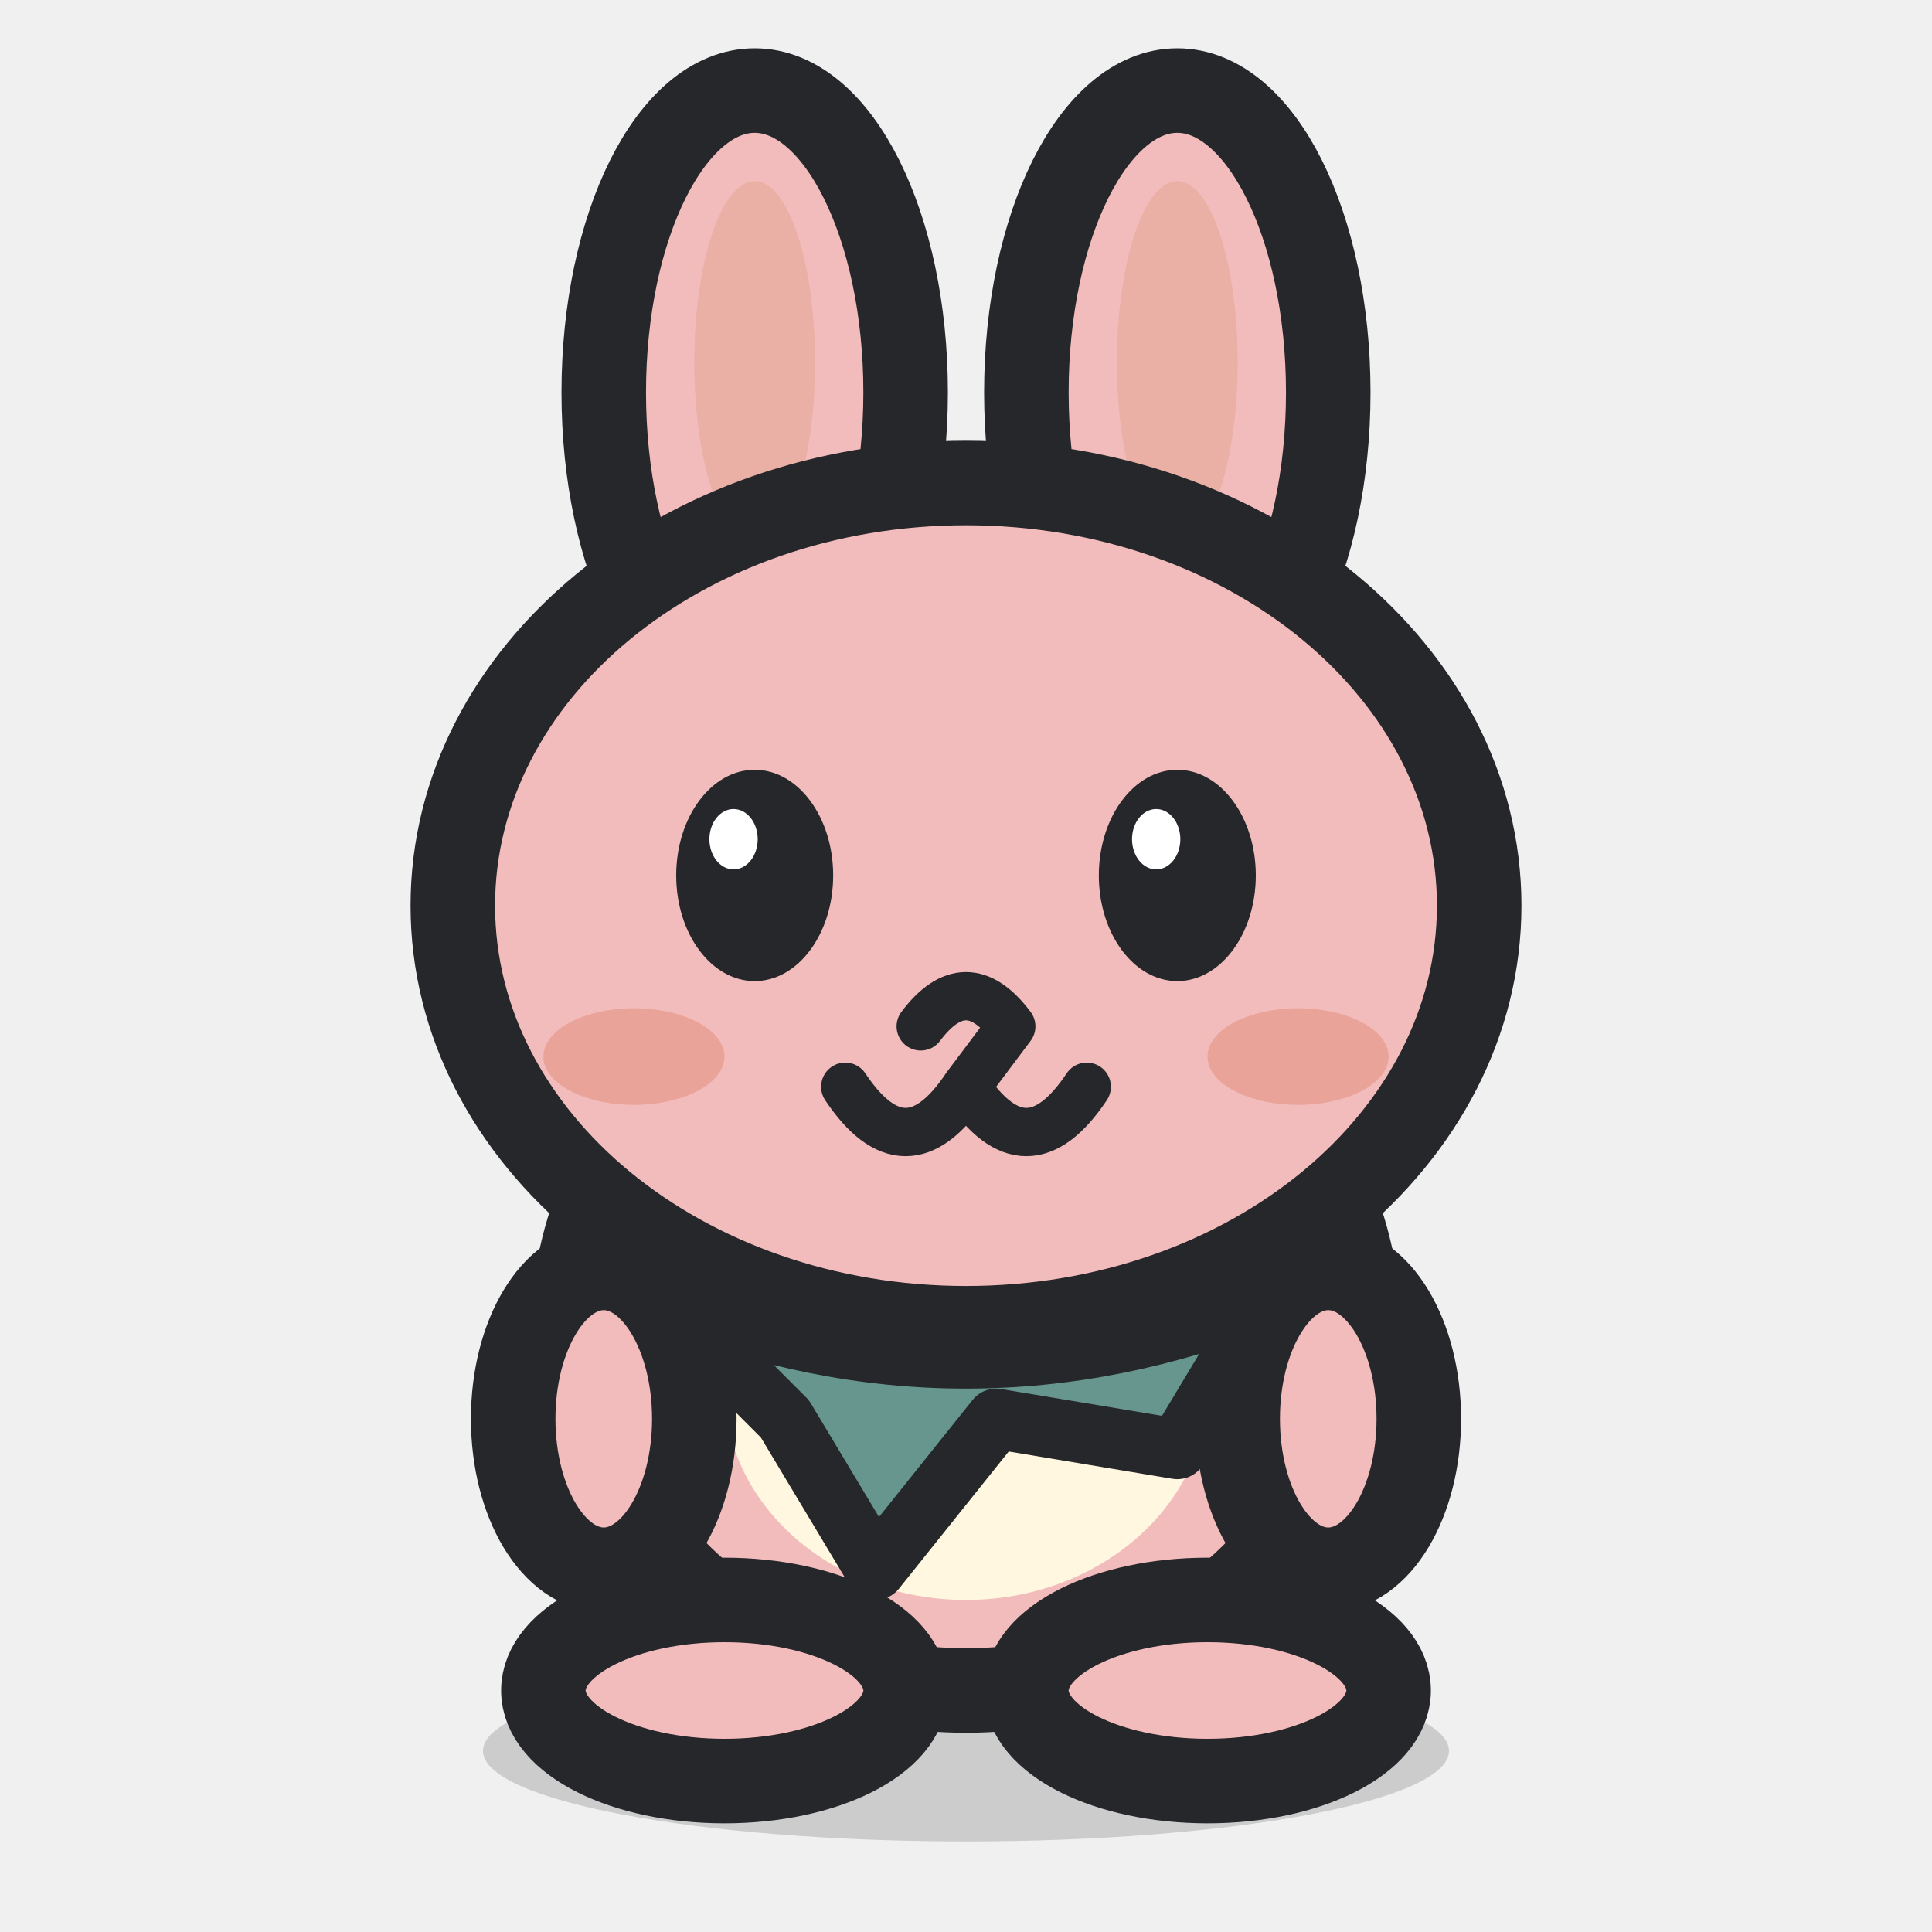
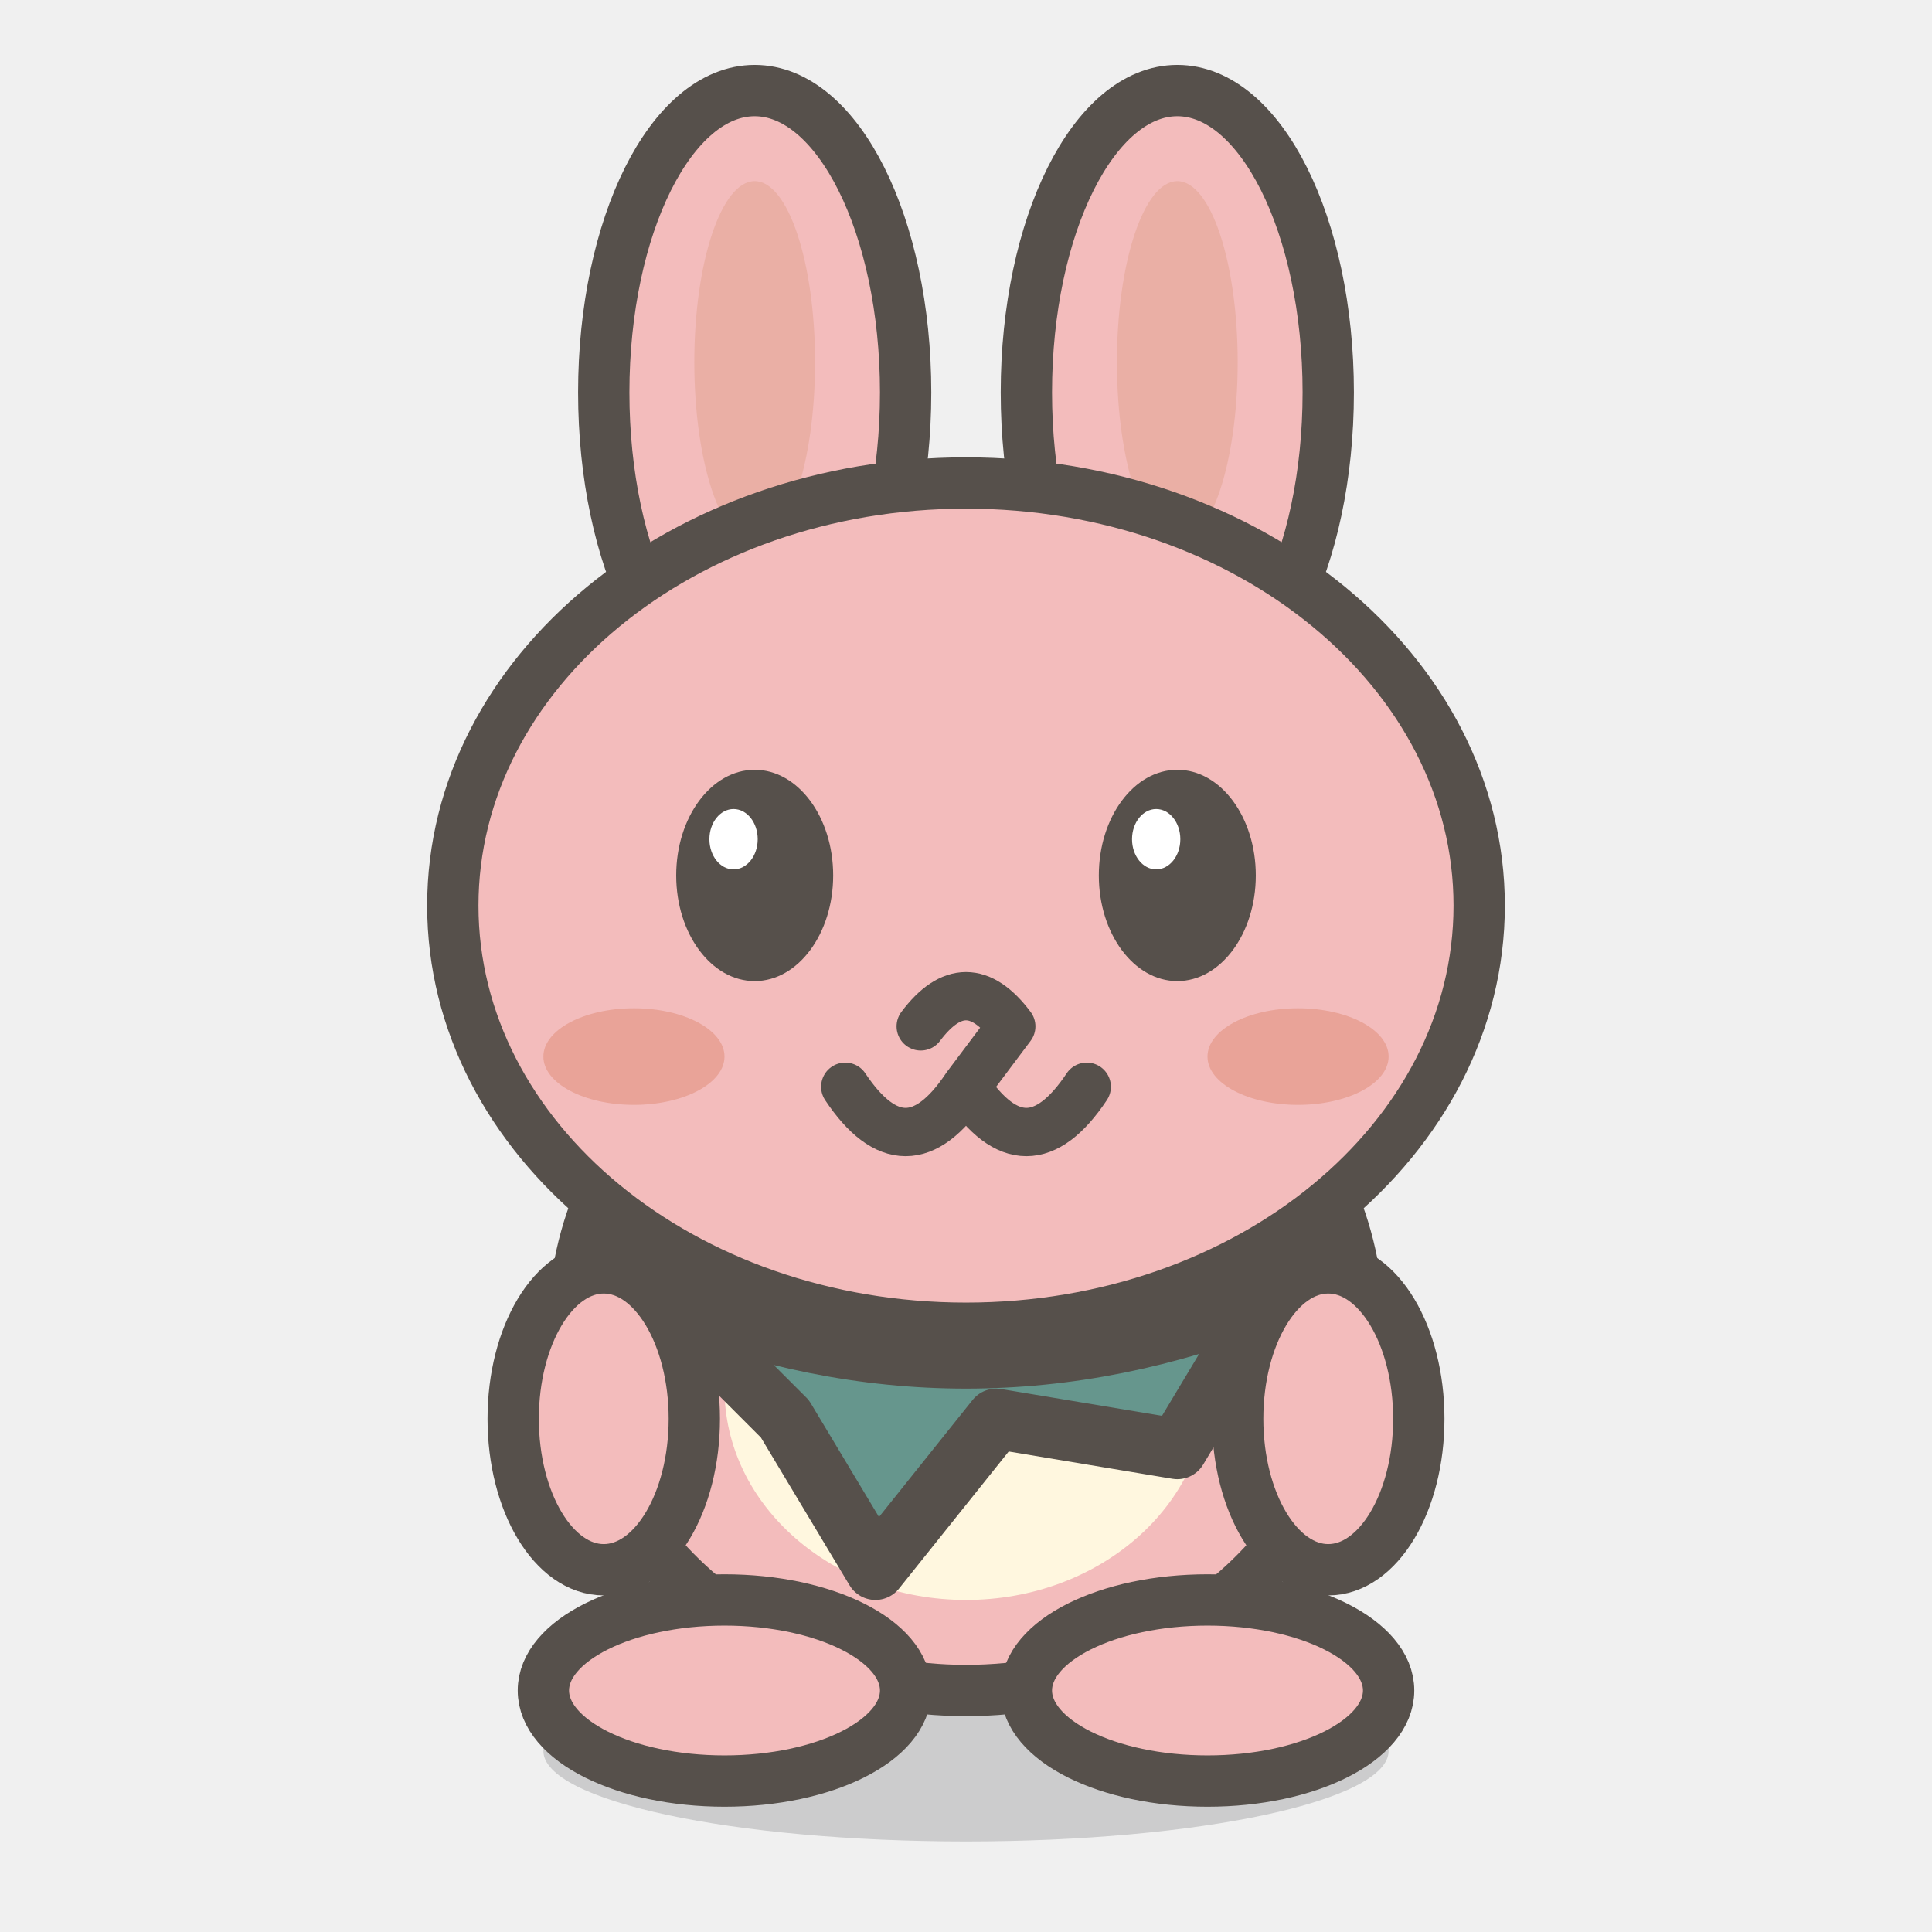
<svg xmlns="http://www.w3.org/2000/svg" width="64" height="64" viewBox="0 0 64 64">
-   <g transform="translate(0 0)">
-     <ellipse cx="32" cy="58" rx="16" ry="3" fill="#25272b" opacity=".18" />
+   <svg x="0" y="0" width="64" height="64" viewBox="0 0 64 64" overflow="hidden">
+     <ellipse cx="32" cy="58" rx="14" ry="3" fill="#25272b" opacity=".18" />
    <g transform="translate(0 0.0)" stroke-linejoin="round" stroke-linecap="round">
-       <ellipse cx="25" cy="13" rx="5" ry="10" fill="#f3bcbc" stroke="#25272b" stroke-width="2.8" />
-       <ellipse cx="39" cy="13" rx="5" ry="10" fill="#f3bcbc" stroke="#25272b" stroke-width="2.8" />
-       <ellipse cx="25" cy="12" rx="2" ry="6" fill="#eaafa5" stroke="none" stroke-width="2.8" />
-       <ellipse cx="39" cy="12" rx="2" ry="6" fill="#eaafa5" stroke="none" stroke-width="2.8" />
-       <ellipse cx="32" cy="44" rx="13" ry="12" fill="#f3bcbc" stroke="#25272b" stroke-width="2.8" />
-       <ellipse cx="32" cy="46" rx="8" ry="7" fill="#fff7df" stroke="none" stroke-width="2.8" />
-       <ellipse cx="24" cy="56" rx="6" ry="3" fill="#f3bcbc" stroke="#25272b" stroke-width="2.8" />
-       <ellipse cx="40" cy="56" rx="6" ry="3" fill="#f3bcbc" stroke="#25272b" stroke-width="2.8" />
-       <ellipse cx="32" cy="30" rx="17" ry="14" fill="#f3bcbc" stroke="#25272b" stroke-width="2.8" />
-       <ellipse cx="25" cy="29" rx="2.6" ry="3.5" fill="#25272b" stroke="none" stroke-width="2.8" />
-       <ellipse cx="24.3" cy="27.8" rx="0.8" ry="1" fill="#ffffff" stroke="none" stroke-width="2.8" />
-       <ellipse cx="39" cy="29" rx="2.6" ry="3.5" fill="#25272b" stroke="none" stroke-width="2.8" />
-       <ellipse cx="38.3" cy="27.8" rx="0.8" ry="1" fill="#ffffff" stroke="none" stroke-width="2.8" />
-       <ellipse cx="21" cy="35" rx="3" ry="1.6" fill="#e9a398" stroke="none" stroke-width="2.8" />
-       <ellipse cx="43" cy="35" rx="3" ry="1.6" fill="#e9a398" stroke="none" stroke-width="2.8" />
-       <path d="M30.5 34 Q32 32 33.5 34 L32 36 M32 36 q-2 3-4 0 M32 36 q2 3 4 0" fill="none" stroke="#25272b" stroke-width="1.6" />
-       <path d="M22 43 Q32 47 42 43 L39 48 L33 47 L29 52 L26 47Z" fill="#66968d" stroke="#25272b" stroke-width="2" />
-       <ellipse cx="20" cy="47" rx="3" ry="5" fill="#f3bcbc" stroke="#25272b" stroke-width="2.8" />
-       <ellipse cx="44" cy="47" rx="3" ry="5" fill="#f3bcbc" stroke="#25272b" stroke-width="2.8" />
+       <ellipse cx="25" cy="13" rx="5" ry="10" fill="#f3bcbc" stroke="#56504b" stroke-width="1.7" />
+       <ellipse cx="39" cy="13" rx="5" ry="10" fill="#f3bcbc" stroke="#56504b" stroke-width="1.7" />
+       <ellipse cx="25" cy="12" rx="2" ry="6" fill="#eaafa5" stroke="none" stroke-width="1.7" />
+       <ellipse cx="39" cy="12" rx="2" ry="6" fill="#eaafa5" stroke="none" stroke-width="1.7" />
+       <ellipse cx="32" cy="44" rx="13" ry="12" fill="#f3bcbc" stroke="#56504b" stroke-width="1.7" />
+       <ellipse cx="32" cy="46" rx="8" ry="7" fill="#fff7df" stroke="none" stroke-width="1.7" />
+       <ellipse cx="24" cy="56" rx="6" ry="3" fill="#f3bcbc" stroke="#56504b" stroke-width="1.7" />
+       <ellipse cx="40" cy="56" rx="6" ry="3" fill="#f3bcbc" stroke="#56504b" stroke-width="1.7" />
+       <ellipse cx="32" cy="30" rx="17" ry="14" fill="#f3bcbc" stroke="#56504b" stroke-width="1.7" />
+       <ellipse cx="25" cy="29" rx="2.6" ry="3.5" fill="#56504b" stroke="none" stroke-width="1.7" />
+       <ellipse cx="24.3" cy="27.8" rx="0.8" ry="1" fill="#ffffff" stroke="none" stroke-width="1.7" />
+       <ellipse cx="39" cy="29" rx="2.6" ry="3.5" fill="#56504b" stroke="none" stroke-width="1.7" />
+       <ellipse cx="38.3" cy="27.8" rx="0.8" ry="1" fill="#ffffff" stroke="none" stroke-width="1.7" />
+       <ellipse cx="21" cy="35" rx="3" ry="1.6" fill="#e9a398" stroke="none" stroke-width="1.7" />
+       <ellipse cx="43" cy="35" rx="3" ry="1.6" fill="#e9a398" stroke="none" stroke-width="1.7" />
+       <path d="M30.5 34 Q32 32 33.5 34 L32 36 M32 36 q-2 3-4 0 M32 36 q2 3 4 0" fill="none" stroke="#56504b" stroke-width="1.6" />
+       <path d="M22 43 Q32 47 42 43 L39 48 L33 47 L29 52 L26 47Z" fill="#66968d" stroke="#56504b" stroke-width="2" />
+       <ellipse cx="20" cy="47" rx="3" ry="5" fill="#f3bcbc" stroke="#56504b" stroke-width="1.7" />
+       <ellipse cx="44" cy="47" rx="3" ry="5" fill="#f3bcbc" stroke="#56504b" stroke-width="1.7" />
    </g>
-   </g>
+   </svg>
</svg>
